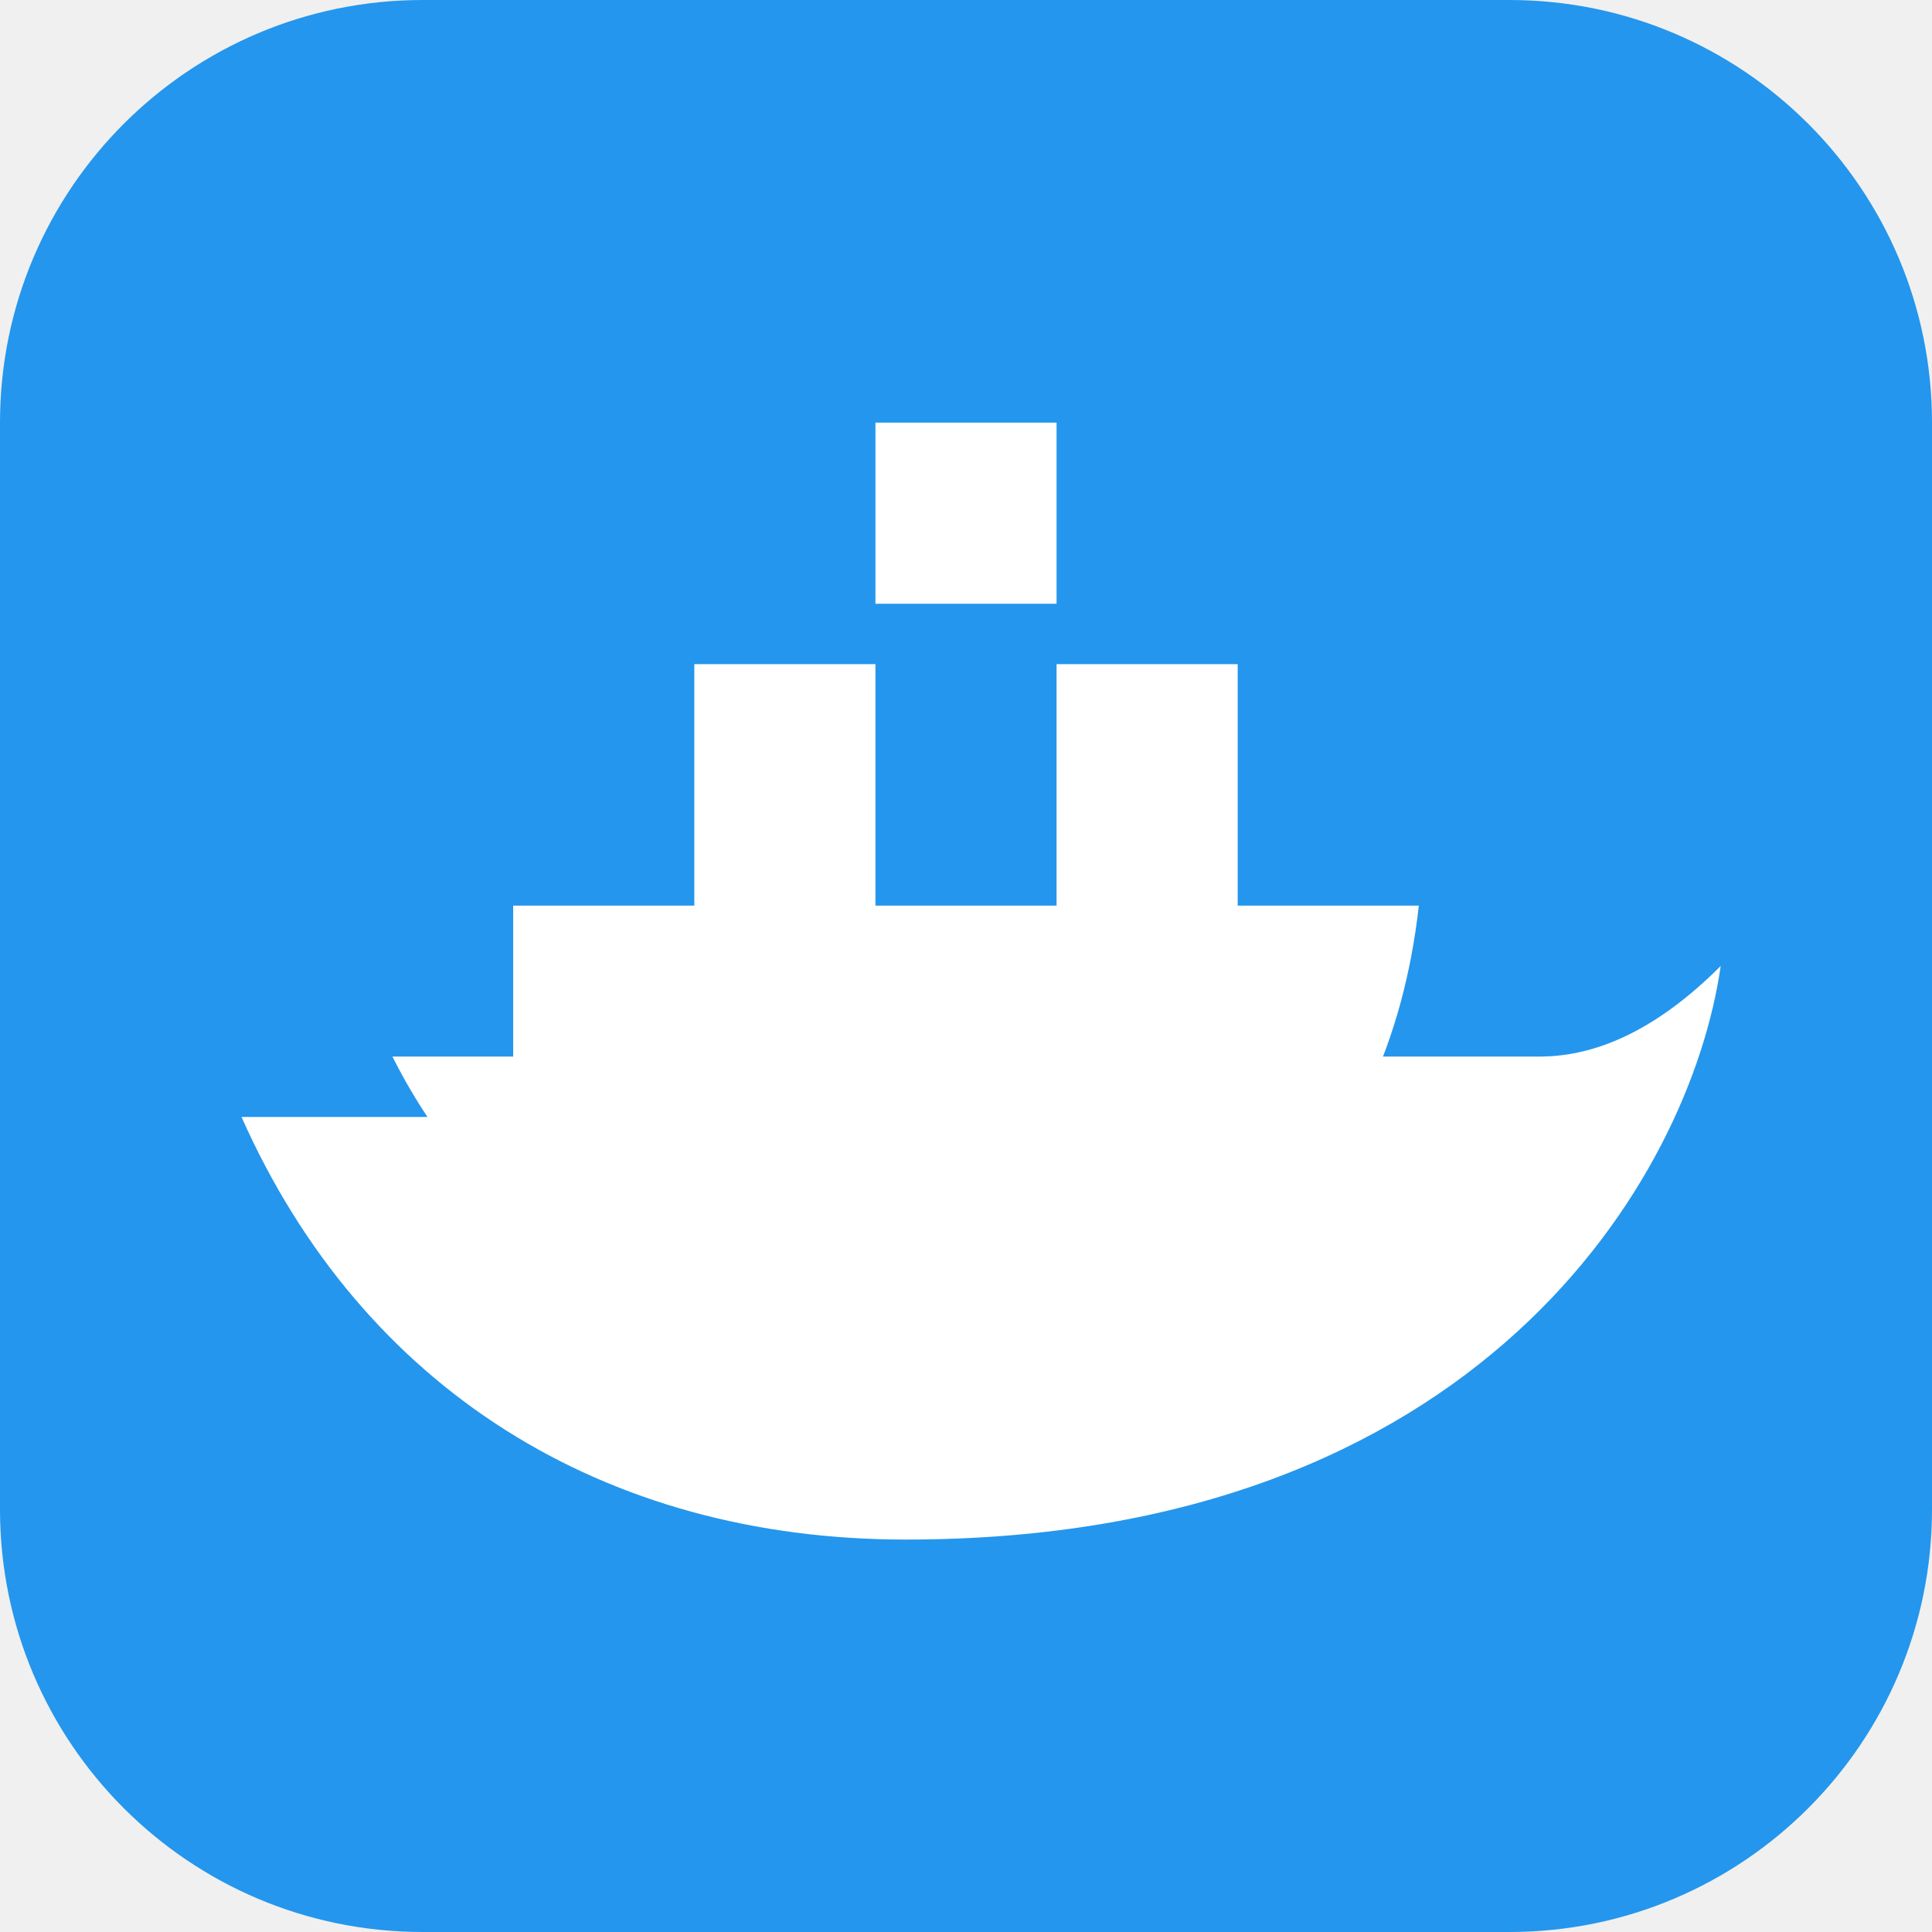
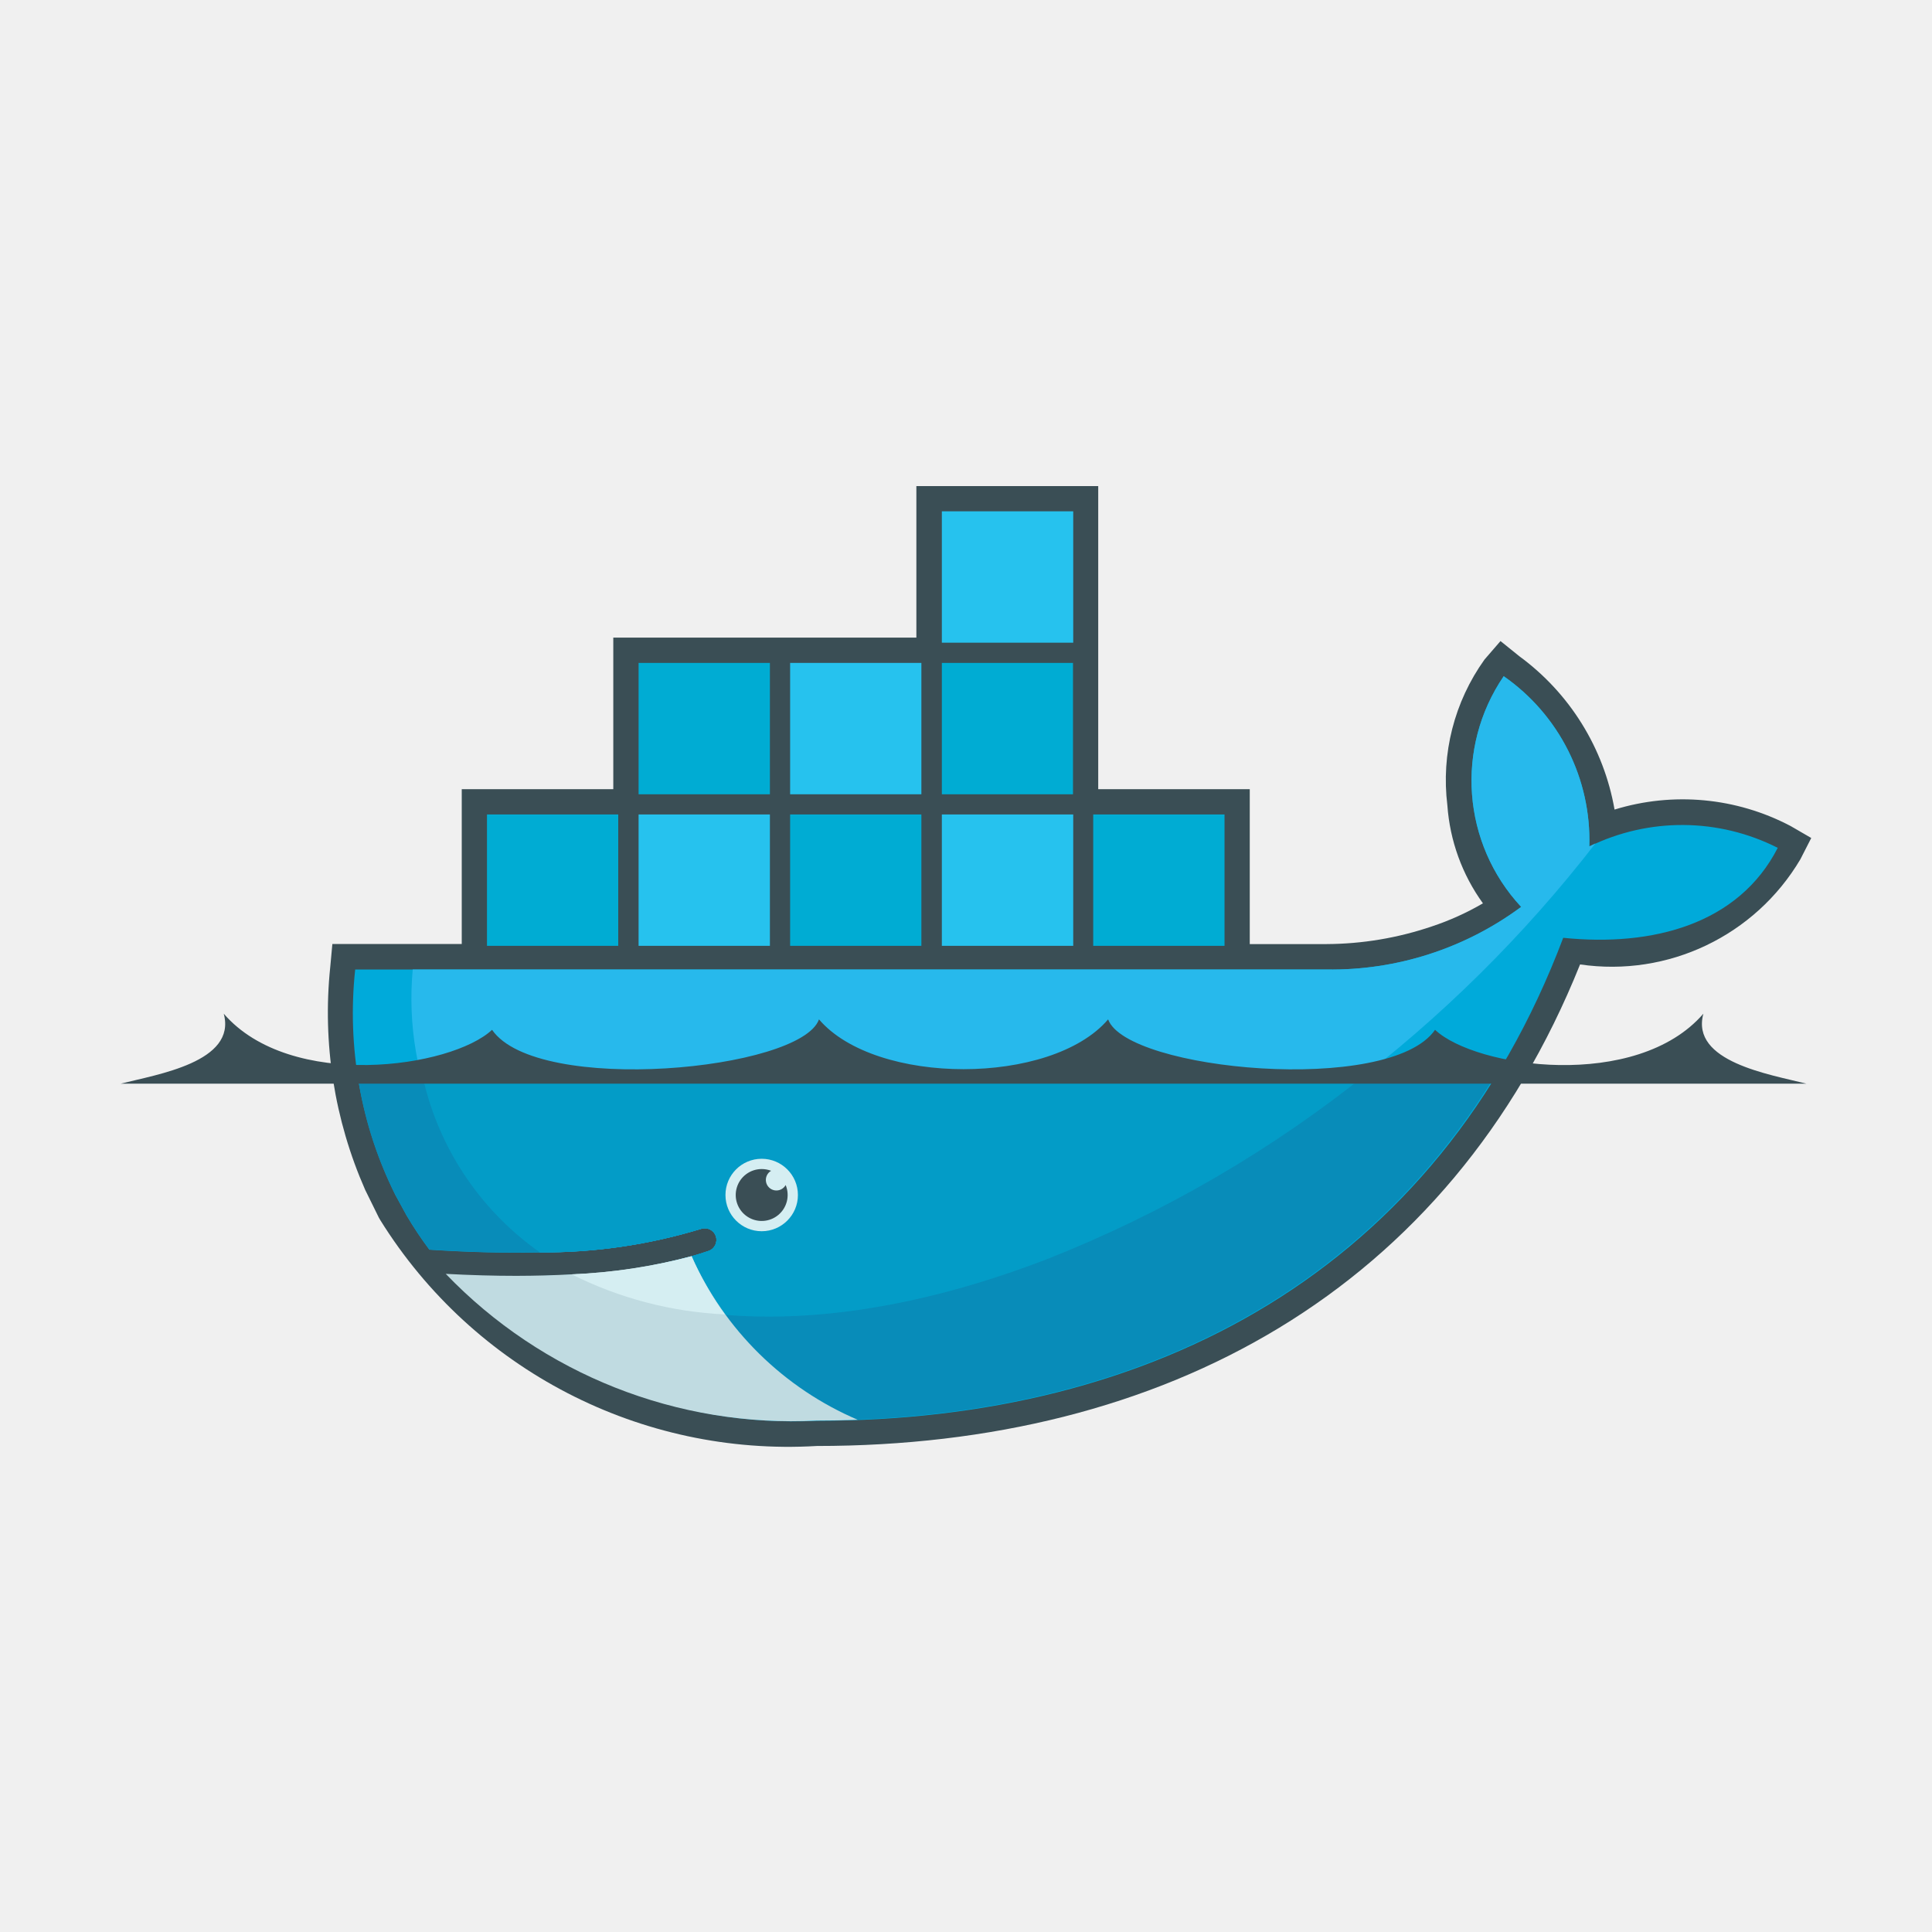
- <svg xmlns="http://www.w3.org/2000/svg" viewBox="0 0 64 64" role="img" aria-label="Docker">
-   <rect width="64" height="64" rx="14" fill="#2496ed" />
-   <path fill="#ffffff" d="M17 30h6v-6h6v6h6v-6h6v6h6c-1 9-7 15-17 15-8 0-14-4-17-10h38c2 0 4-1 6-3-1 7-8 19-27 19-10 0-18-5-22-14h9v-7Zm6-8h6v6h-6v-6Zm12 0h6v6h-6v-6Zm-6-8h6v6h-6v-6Z" />
+ <svg xmlns="http://www.w3.org/2000/svg" width="800px" height="800px" viewBox="0 0 32 32">
+   <path d="M18.191,13.071H20.7v2.566H21.97a5.5,5.5,0,0,0,1.744-.292,4.462,4.462,0,0,0,.848-.383,3.149,3.149,0,0,1-.589-1.623,3.427,3.427,0,0,1,.616-2.416l.264-.305.314.253a4,4,0,0,1,1.575,2.538,3.837,3.837,0,0,1,2.913.271l.345.2-.181.354a3.629,3.629,0,0,1-3.648,1.74c-2.173,5.413-6.9,7.976-12.642,7.976A7.958,7.958,0,0,1,6.3,20.211l-.025-.043-.226-.459a7.28,7.28,0,0,1-.579-3.693l.035-.38H7.648V13.071h2.51v-2.51h5.02V8.051h3.012v5.02Z" style="fill:#3a4e55" />
+   <path d="M26.324,14.021A3.311,3.311,0,0,0,24.906,11.2a3.072,3.072,0,0,0,.289,3.821,5.279,5.279,0,0,1-3.225,1.037H5.883a6.779,6.779,0,0,0,.667,3.737l.183.335a6.2,6.2,0,0,0,.379.569h0q.992.064,1.829.045h0a8.972,8.972,0,0,0,2.669-.389.193.193,0,1,1,.126.365c-.09.031-.184.061-.281.088h0a8.4,8.4,0,0,1-1.845.3c.044,0-.046.007-.046.007l-.082.007c-.291.016-.6.02-.925.02-.351,0-.7-.007-1.083-.026l-.01.007a7.882,7.882,0,0,0,6.063,2.41c5.56,0,10.276-2.465,12.365-8,1.482.152,2.906-.226,3.553-1.49a3.5,3.5,0,0,0-3.122-.022" style="fill:#00aada" />
+   <path d="M26.324,14.021A3.311,3.311,0,0,0,24.906,11.2a3.072,3.072,0,0,0,.289,3.821,5.279,5.279,0,0,1-3.225,1.037H6.836a5.223,5.223,0,0,0,2.106,4.686h0a8.972,8.972,0,0,0,2.669-.389.193.193,0,1,1,.126.365c-.09.031-.184.061-.281.088h0a8.83,8.83,0,0,1-1.894.314L9.543,21.1c1.892.971,4.636.967,7.782-.241a21.868,21.868,0,0,0,9.1-6.889l-.1.048" style="fill:#27b9ec" />
+   <path d="M5.913,17.732a6.431,6.431,0,0,0,.637,2.061l.183.335a6.2,6.2,0,0,0,.379.569q.992.064,1.829.045a8.972,8.972,0,0,0,2.669-.389.193.193,0,1,1,.126.365c-.09.031-.184.061-.281.088h0a8.826,8.826,0,0,1-1.891.307l-.1,0c-.291.016-.6.026-.922.026-.351,0-.709-.007-1.1-.026a7.913,7.913,0,0,0,6.076,2.413c4.76,0,8.9-1.807,11.3-5.8Z" style="fill:#088cb9" />
+   <path d="M6.98,17.732a4.832,4.832,0,0,0,1.961,3.01,8.972,8.972,0,0,0,2.669-.389.193.193,0,1,1,.126.365c-.09.031-.184.061-.281.088h0a8.959,8.959,0,0,1-1.9.307c1.892.971,4.628.957,7.773-.252a20.545,20.545,0,0,0,5.377-3.13Z" style="fill:#039cc7" />
+   <path d="M9.889,13.671h.172v1.813H9.889V13.671Zm-.33,0h.179v1.813H9.559V13.671Zm-.33,0h.179v1.813H9.23V13.671Zm-.33,0h.179v1.813H8.9V13.671Zm-.33,0h.179v1.813H8.57V13.671Zm-.323,0h.172v1.813H8.248V13.671Zm-.181-.181h2.175v2.176H8.066V13.49Z" style="fill:#00acd3" />
+   <path d="M12.4,11.161h.172v1.813H12.4V11.161Zm-.33,0h.179v1.813H12.07V11.161Zm-.33,0h.179v1.813H11.74V11.161Zm-.33,0h.179v1.813H11.41V11.161Zm-.33,0h.178v1.813h-.178V11.161Zm-.323,0h.172v1.813h-.172V11.161Zm-.181-.181h2.176v2.176H10.577V10.979Z" style="fill:#00acd3" />
+   <path d="M12.4,13.671h.172v1.813H12.4V13.671Zm-.33,0h.179v1.813H12.07V13.671Zm-.33,0h.179v1.813H11.74V13.671Zm-.33,0h.179v1.813H11.41V13.671Zm-.33,0h.178v1.813h-.178V13.671Zm-.323,0h.172v1.813h-.172V13.671Zm-.181-.181h2.176v2.176H10.577V13.49Z" style="fill:#26c2ee" />
+   <path d="M14.909,13.671h.172v1.813h-.172V13.671Zm-.33,0h.179v1.813H14.58V13.671Zm-.33,0h.179v1.813H14.25V13.671Zm-.33,0H14.1v1.813h-.179V13.671Zm-.33,0h.179v1.813h-.179V13.671Zm-.323,0h.172v1.813h-.172V13.671Zm-.181-.181h2.176v2.176H13.087V13.49Z" style="fill:#00acd3" />
+   <path d="M14.909,11.161h.172v1.813h-.172V11.161Zm-.33,0h.179v1.813H14.58V11.161Zm-.33,0h.179v1.813H14.25V11.161Zm-.33,0H14.1v1.813h-.179V11.161Zm-.33,0h.179v1.813h-.179V11.161Zm-.323,0h.172v1.813h-.172V11.161Zm-.181-.181h2.176v2.176H13.087V10.979Z" style="fill:#26c2ee" />
+   <path d="M17.42,13.671h.172v1.813H17.42V13.671Zm-.33,0h.179v1.813H17.09V13.671Zm-.33,0h.179v1.813H16.76V13.671Zm-.33,0h.179v1.813h-.179V13.671Zm-.33,0h.179v1.813H16.1V13.671Zm-.323,0h.172v1.813h-.172V13.671ZM15.6,13.49h2.176v2.176H15.6V13.49Z" style="fill:#26c2ee" />
+   <path d="M17.42,11.161h.172v1.813H17.42V11.161Zm-.33,0h.179v1.813H17.09V11.161Zm-.33,0h.179v1.813H16.76V11.161Zm-.33,0h.179v1.813h-.179V11.161Zm-.33,0h.179v1.813H16.1V11.161Zm-.323,0h.172v1.813h-.172V11.161Zm-.181-.181h2.176v2.176H15.6V10.979Z" style="fill:#00acd3" />
+   <path d="M17.42,8.65h.172v1.813H17.42V8.65Zm-.33,0h.179v1.813H17.09V8.65Zm-.33,0h.179v1.813H16.76V8.65Zm-.33,0h.179v1.813h-.179V8.65Zm-.33,0h.179v1.813H16.1V8.65Zm-.323,0h.172v1.813h-.172V8.65ZM15.6,8.469h2.176v2.176H15.6V8.469Z" style="fill:#26c2ee" />
+   <path d="M19.93,13.671H20.1v1.813H19.93V13.671Zm-.33,0h.178v1.813H19.6V13.671Zm-.33,0h.179v1.813h-.179V13.671Zm-.33,0h.179v1.813h-.179V13.671Zm-.33,0h.179v1.813h-.179V13.671Zm-.323,0h.172v1.813h-.172V13.671Zm-.181-.181h2.176v2.176H18.107V13.49Z" style="fill:#00acd3" />
+   <path d="M12.616,19.193a.6.6,0,1,1-.6.6.6.6,0,0,1,.6-.6" style="fill:#d5eef2" />
+   <path d="M12.616,19.363a.431.431,0,0,1,.156.029.175.175,0,1,0,.241.236.43.43,0,1,1-.4-.265" style="fill:#3a4e55" />
+   <path d="M2,17.949H29.92c-.608-.154-1.923-.362-1.707-1.159-1.105,1.279-3.771.9-4.444.267-.749,1.087-5.111.674-5.415-.173-.939,1.1-3.85,1.1-4.789,0-.3.847-4.666,1.26-5.415.173-.673.631-3.338,1.012-4.444-.267.217.8-1.1,1.005-1.707,1.159" style="fill:#3a4e55" />
+   <path d="M14.211,23.518a5.287,5.287,0,0,1-2.756-2.711,9.2,9.2,0,0,1-1.987.3q-.436.024-.917.025-.554,0-1.168-.033a7.942,7.942,0,0,0,6.145,2.43q.344,0,.683-.013" style="fill:#c0dbe1" />
+   <path d="M12.007,21.773a5.206,5.206,0,0,1-.552-.966,9.2,9.2,0,0,1-1.987.3,6.325,6.325,0,0,0,2.539.664" style="fill:#d5eef2" />
</svg>
